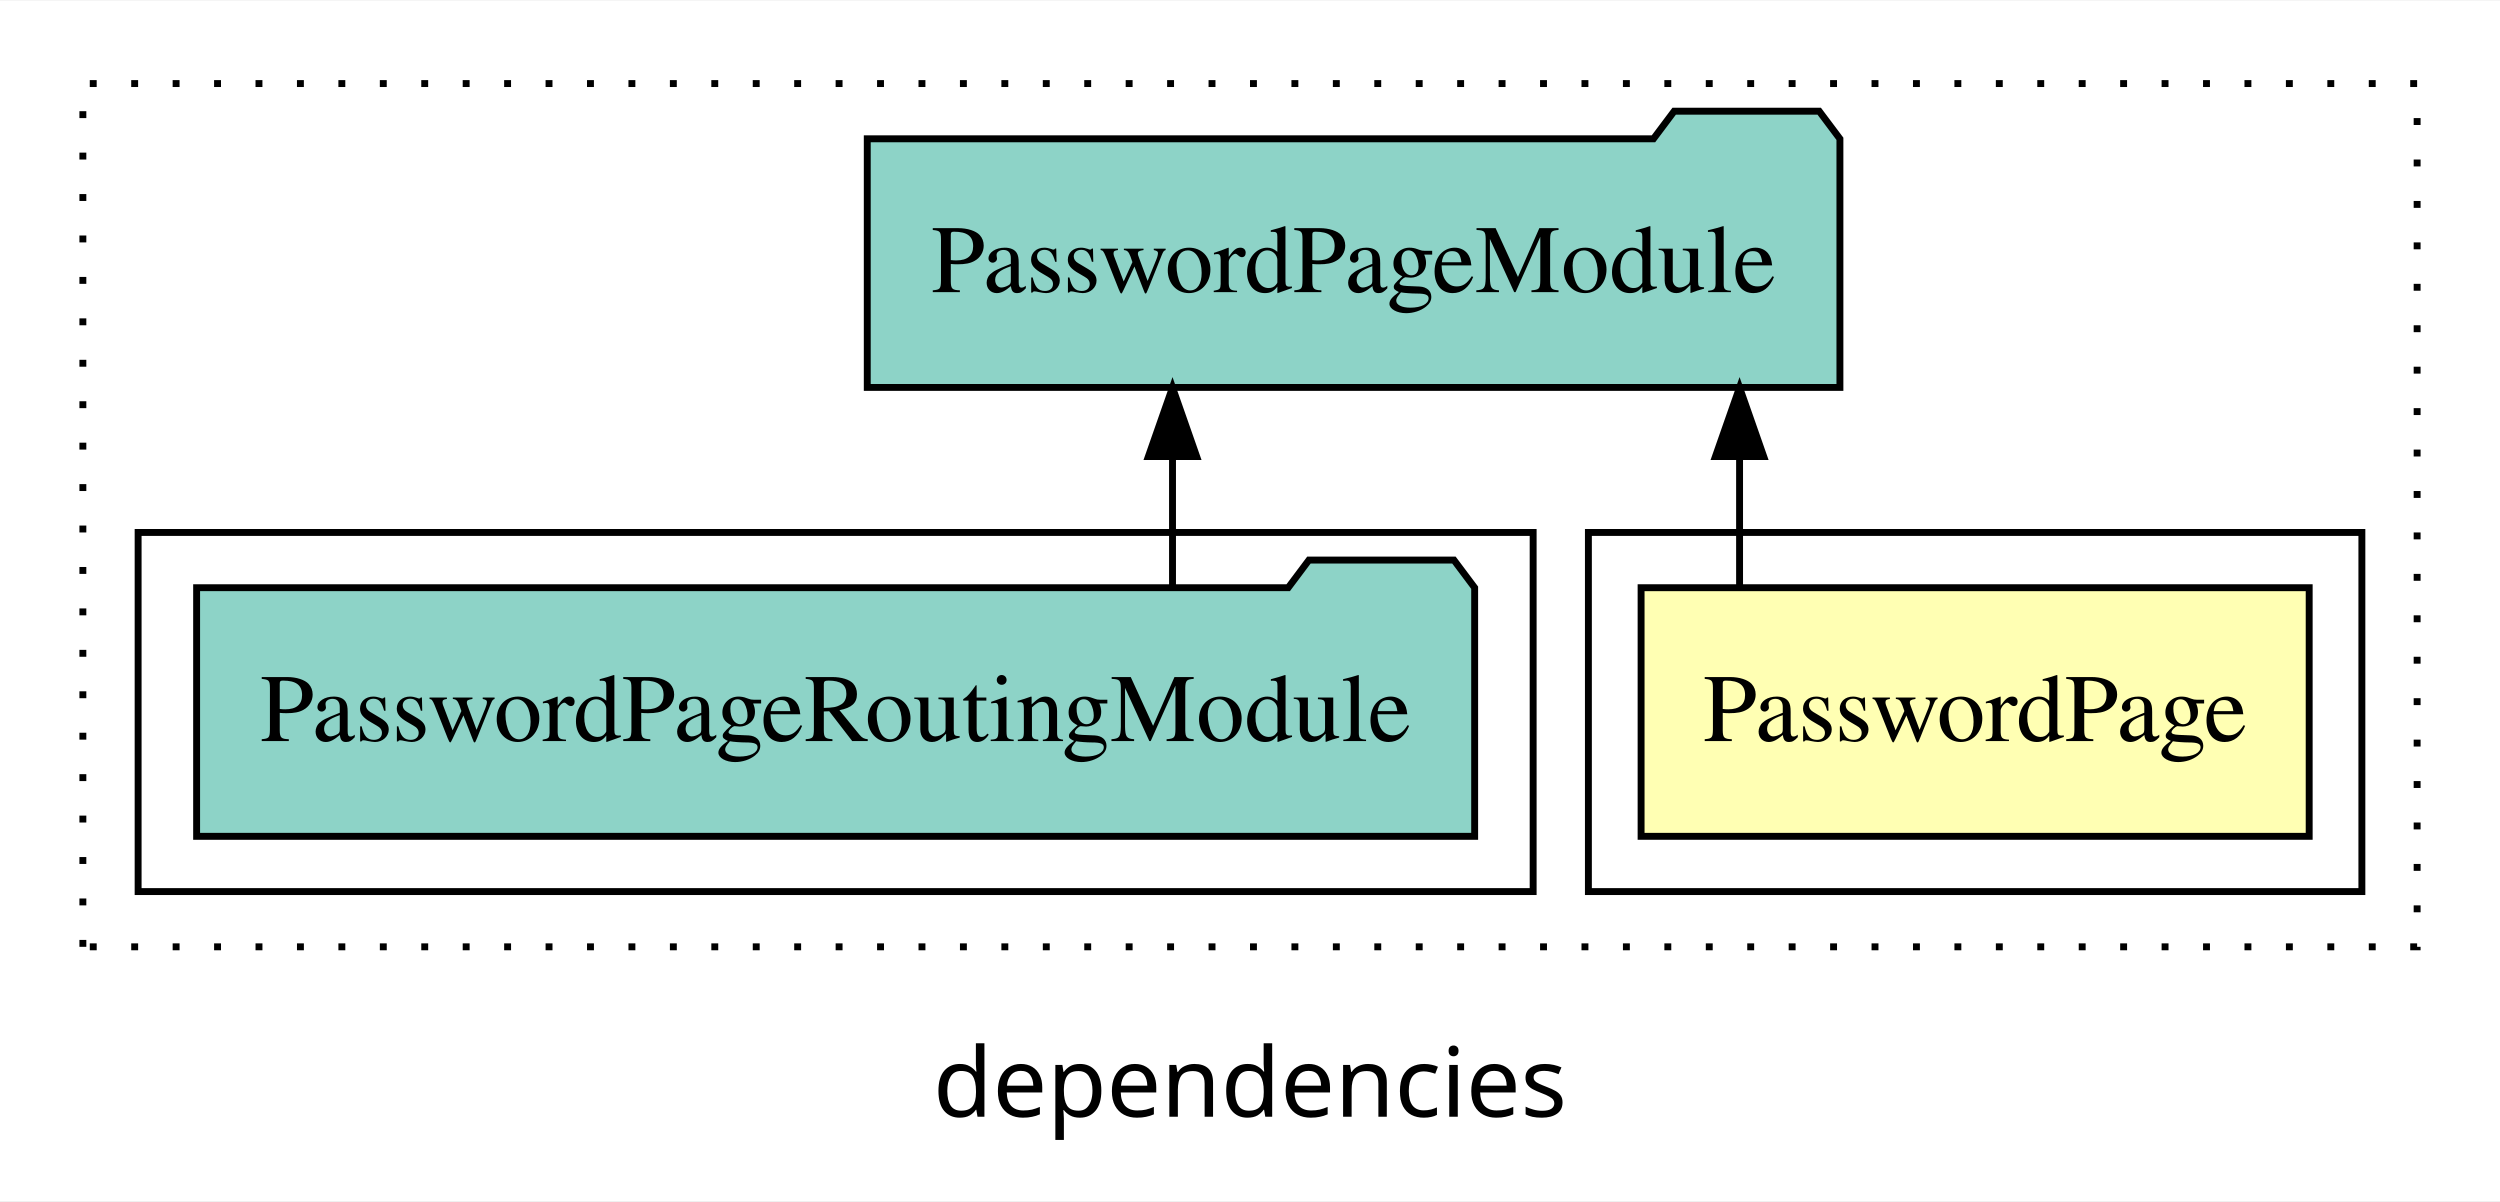
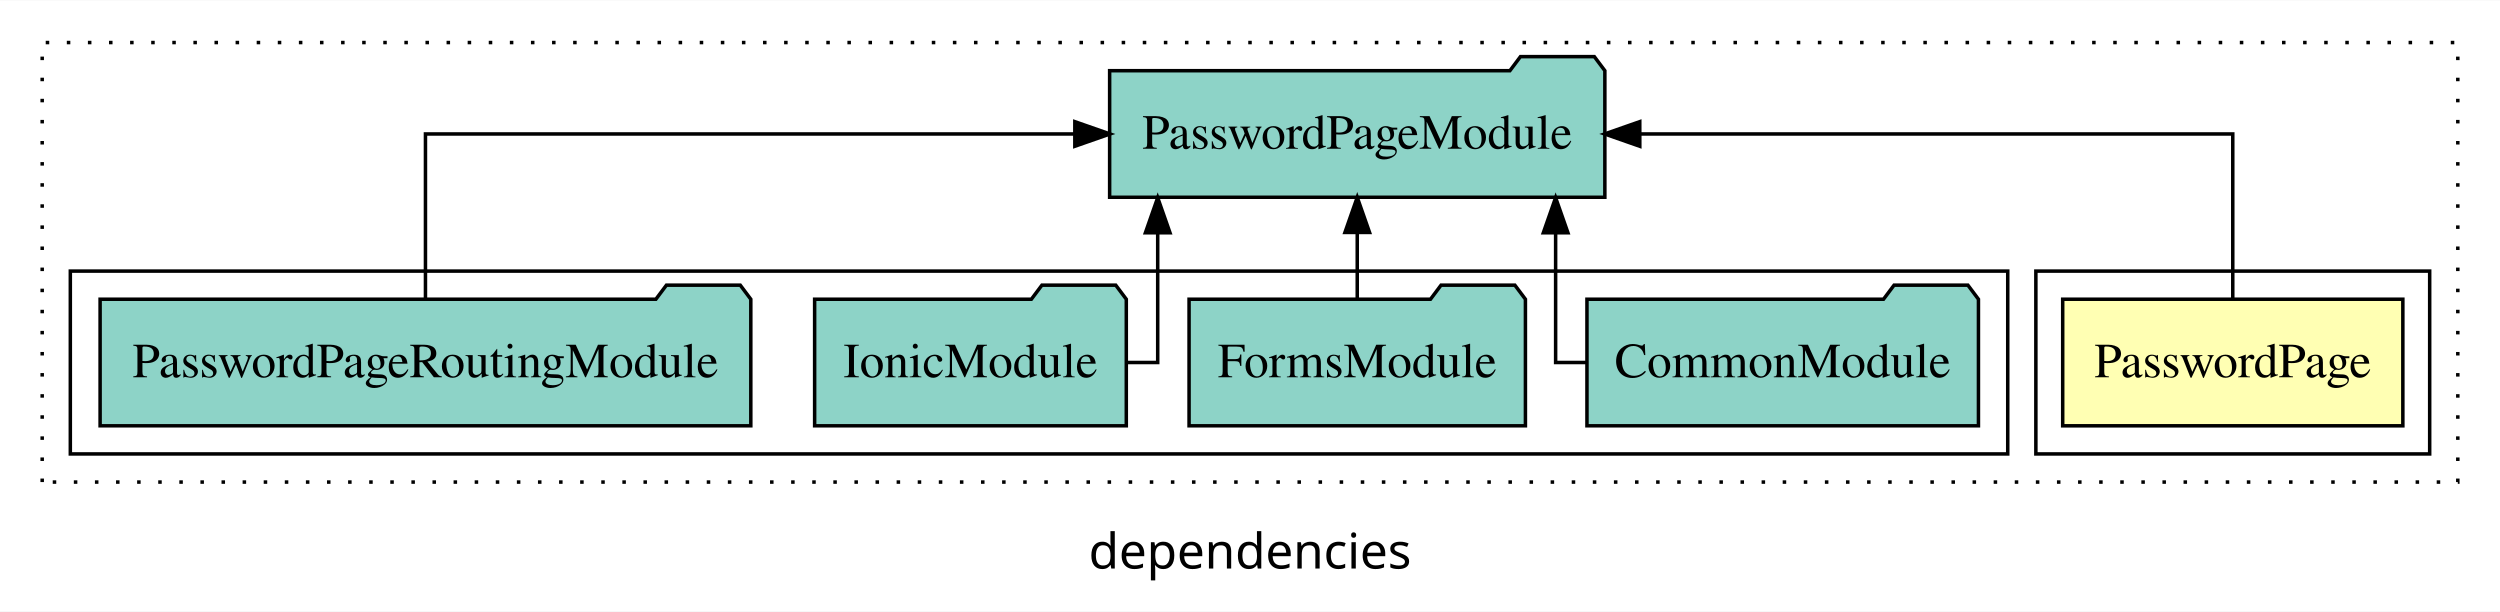
- <svg xmlns="http://www.w3.org/2000/svg" width="362pt" height="174pt" viewBox="0.00 0.00 362.00 173.80">
+ <svg xmlns="http://www.w3.org/2000/svg" width="711pt" height="174pt" viewBox="0.00 0.00 711.00 173.80">
  <g id="graph0" class="graph" transform="scale(1 1) rotate(0) translate(4 169.8)">
-     <polygon fill="white" stroke="transparent" points="-4,4 -4,-169.8 358,-169.8 358,4 -4,4" />
-     <text text-anchor="middle" x="177" y="-8.2" font-family="sans-serif" font-size="14.00">dependencies</text>
+     <polygon fill="white" stroke="transparent" points="-4,4 -4,-169.8 707,-169.8 707,4 -4,4" />
+     <text text-anchor="middle" x="351.5" y="-8.2" font-family="sans-serif" font-size="14.00">dependencies</text>
    <g id="clust1" class="cluster">
-       <polygon fill="none" stroke="black" stroke-dasharray="1,5" points="8,-32.8 8,-157.8 346,-157.8 346,-32.8 8,-32.8" />
+       <polygon fill="none" stroke="black" stroke-dasharray="1,5" points="8,-32.8 8,-157.8 695,-157.8 695,-32.8 8,-32.8" />
    </g>
    <g id="clust2" class="cluster">
-       <polygon fill="none" stroke="black" points="226,-40.8 226,-92.8 338,-92.8 338,-40.8 226,-40.8" />
+       <polygon fill="none" stroke="black" points="575,-40.8 575,-92.8 687,-92.8 687,-40.8 575,-40.8" />
    </g>
    <g id="clust4" class="cluster">
-       <polygon fill="none" stroke="black" points="16,-40.8 16,-92.8 218,-92.8 218,-40.8 16,-40.8" />
+       <polygon fill="none" stroke="black" points="16,-40.8 16,-92.8 567,-92.8 567,-40.8 16,-40.8" />
    </g>
    <g id="node1" class="node">
-       <polygon fill="#ffffb3" stroke="black" points="330.37,-84.8 233.63,-84.8 233.63,-48.8 330.37,-48.8 330.37,-84.8" />
-       <text text-anchor="middle" x="282" y="-62.6" font-family="Times,serif" font-size="14.00">PasswordPage</text>
+       <polygon fill="#ffffb3" stroke="black" points="679.37,-84.8 582.63,-84.8 582.63,-48.8 679.37,-48.8 679.37,-84.8" />
+       <text text-anchor="middle" x="631" y="-62.6" font-family="Times,serif" font-size="14.00">PasswordPage</text>
    </g>
    <g id="node2" class="node">
-       <polygon fill="#8dd3c7" stroke="black" points="262.42,-149.8 259.42,-153.8 238.42,-153.8 235.42,-149.8 121.58,-149.8 121.58,-113.8 262.42,-113.8 262.42,-149.8" />
-       <text text-anchor="middle" x="192" y="-127.6" font-family="Times,serif" font-size="14.00">PasswordPageModule</text>
+       <polygon fill="#8dd3c7" stroke="black" points="452.42,-149.8 449.42,-153.8 428.42,-153.8 425.42,-149.8 311.58,-149.8 311.58,-113.8 452.42,-113.8 452.42,-149.8" />
+       <text text-anchor="middle" x="382" y="-127.6" font-family="Times,serif" font-size="14.00">PasswordPageModule</text>
    </g>
    <g id="edge1" class="edge">
-       <path fill="none" stroke="black" d="M247.89,-84.91C247.89,-84.91 247.89,-103.79 247.89,-103.79" />
-       <polygon fill="black" stroke="black" points="244.39,-103.79 247.89,-113.79 251.39,-103.79 244.39,-103.79" />
+       <path fill="none" stroke="black" d="M631,-84.91C631,-104.14 631,-131.8 631,-131.8 631,-131.8 462.35,-131.8 462.35,-131.8" />
+       <polygon fill="black" stroke="black" points="462.36,-128.3 452.35,-131.8 462.35,-135.3 462.36,-128.3" />
    </g>
    <g id="node3" class="node">
+       <polygon fill="#8dd3c7" stroke="black" points="558.67,-84.8 555.67,-88.8 534.67,-88.8 531.67,-84.8 447.33,-84.8 447.33,-48.8 558.67,-48.8 558.67,-84.8" />
+       <text text-anchor="middle" x="503" y="-62.6" font-family="Times,serif" font-size="14.00">CommonModule</text>
+     </g>
+     <g id="edge2" class="edge">
+       <path fill="none" stroke="black" d="M447.13,-66.8C441.85,-66.8 438.42,-66.8 438.42,-66.8 438.42,-66.8 438.42,-103.69 438.42,-103.69" />
+       <polygon fill="black" stroke="black" points="434.92,-103.69 438.42,-113.69 441.92,-103.69 434.92,-103.69" />
+     </g>
+     <g id="node4" class="node">
+       <polygon fill="#8dd3c7" stroke="black" points="429.83,-84.8 426.83,-88.8 405.83,-88.8 402.83,-84.8 334.17,-84.8 334.17,-48.8 429.83,-48.8 429.83,-84.8" />
+       <text text-anchor="middle" x="382" y="-62.6" font-family="Times,serif" font-size="14.00">FormsModule</text>
+     </g>
+     <g id="edge3" class="edge">
+       <path fill="none" stroke="black" d="M382,-84.91C382,-84.91 382,-103.79 382,-103.79" />
+       <polygon fill="black" stroke="black" points="378.5,-103.79 382,-113.79 385.5,-103.79 378.5,-103.79" />
+     </g>
+     <g id="node5" class="node">
+       <polygon fill="#8dd3c7" stroke="black" points="316.32,-84.8 313.32,-88.8 292.32,-88.8 289.32,-84.8 227.68,-84.8 227.68,-48.8 316.32,-48.8 316.32,-84.8" />
+       <text text-anchor="middle" x="272" y="-62.6" font-family="Times,serif" font-size="14.00">IonicModule</text>
+     </g>
+     <g id="edge4" class="edge">
+       <path fill="none" stroke="black" d="M316.45,-66.8C321.71,-66.8 325.25,-66.8 325.25,-66.8 325.25,-66.8 325.25,-103.69 325.25,-103.69" />
+       <polygon fill="black" stroke="black" points="321.75,-103.69 325.25,-113.69 328.75,-103.69 321.75,-103.69" />
+     </g>
+     <g id="node6" class="node">
      <polygon fill="#8dd3c7" stroke="black" points="209.53,-84.8 206.53,-88.8 185.53,-88.8 182.53,-84.8 24.47,-84.8 24.47,-48.8 209.53,-48.8 209.53,-84.8" />
      <text text-anchor="middle" x="117" y="-62.6" font-family="Times,serif" font-size="14.00">PasswordPageRoutingModule</text>
    </g>
-     <g id="edge2" class="edge">
-       <path fill="none" stroke="black" d="M165.78,-84.91C165.78,-84.91 165.78,-103.79 165.78,-103.79" />
-       <polygon fill="black" stroke="black" points="162.28,-103.79 165.78,-113.79 169.28,-103.79 162.28,-103.79" />
+     <g id="edge5" class="edge">
+       <path fill="none" stroke="black" d="M117,-84.91C117,-104.14 117,-131.8 117,-131.8 117,-131.8 301.68,-131.8 301.68,-131.8" />
+       <polygon fill="black" stroke="black" points="301.68,-135.3 311.68,-131.8 301.68,-128.3 301.68,-135.3" />
    </g>
  </g>
</svg>
